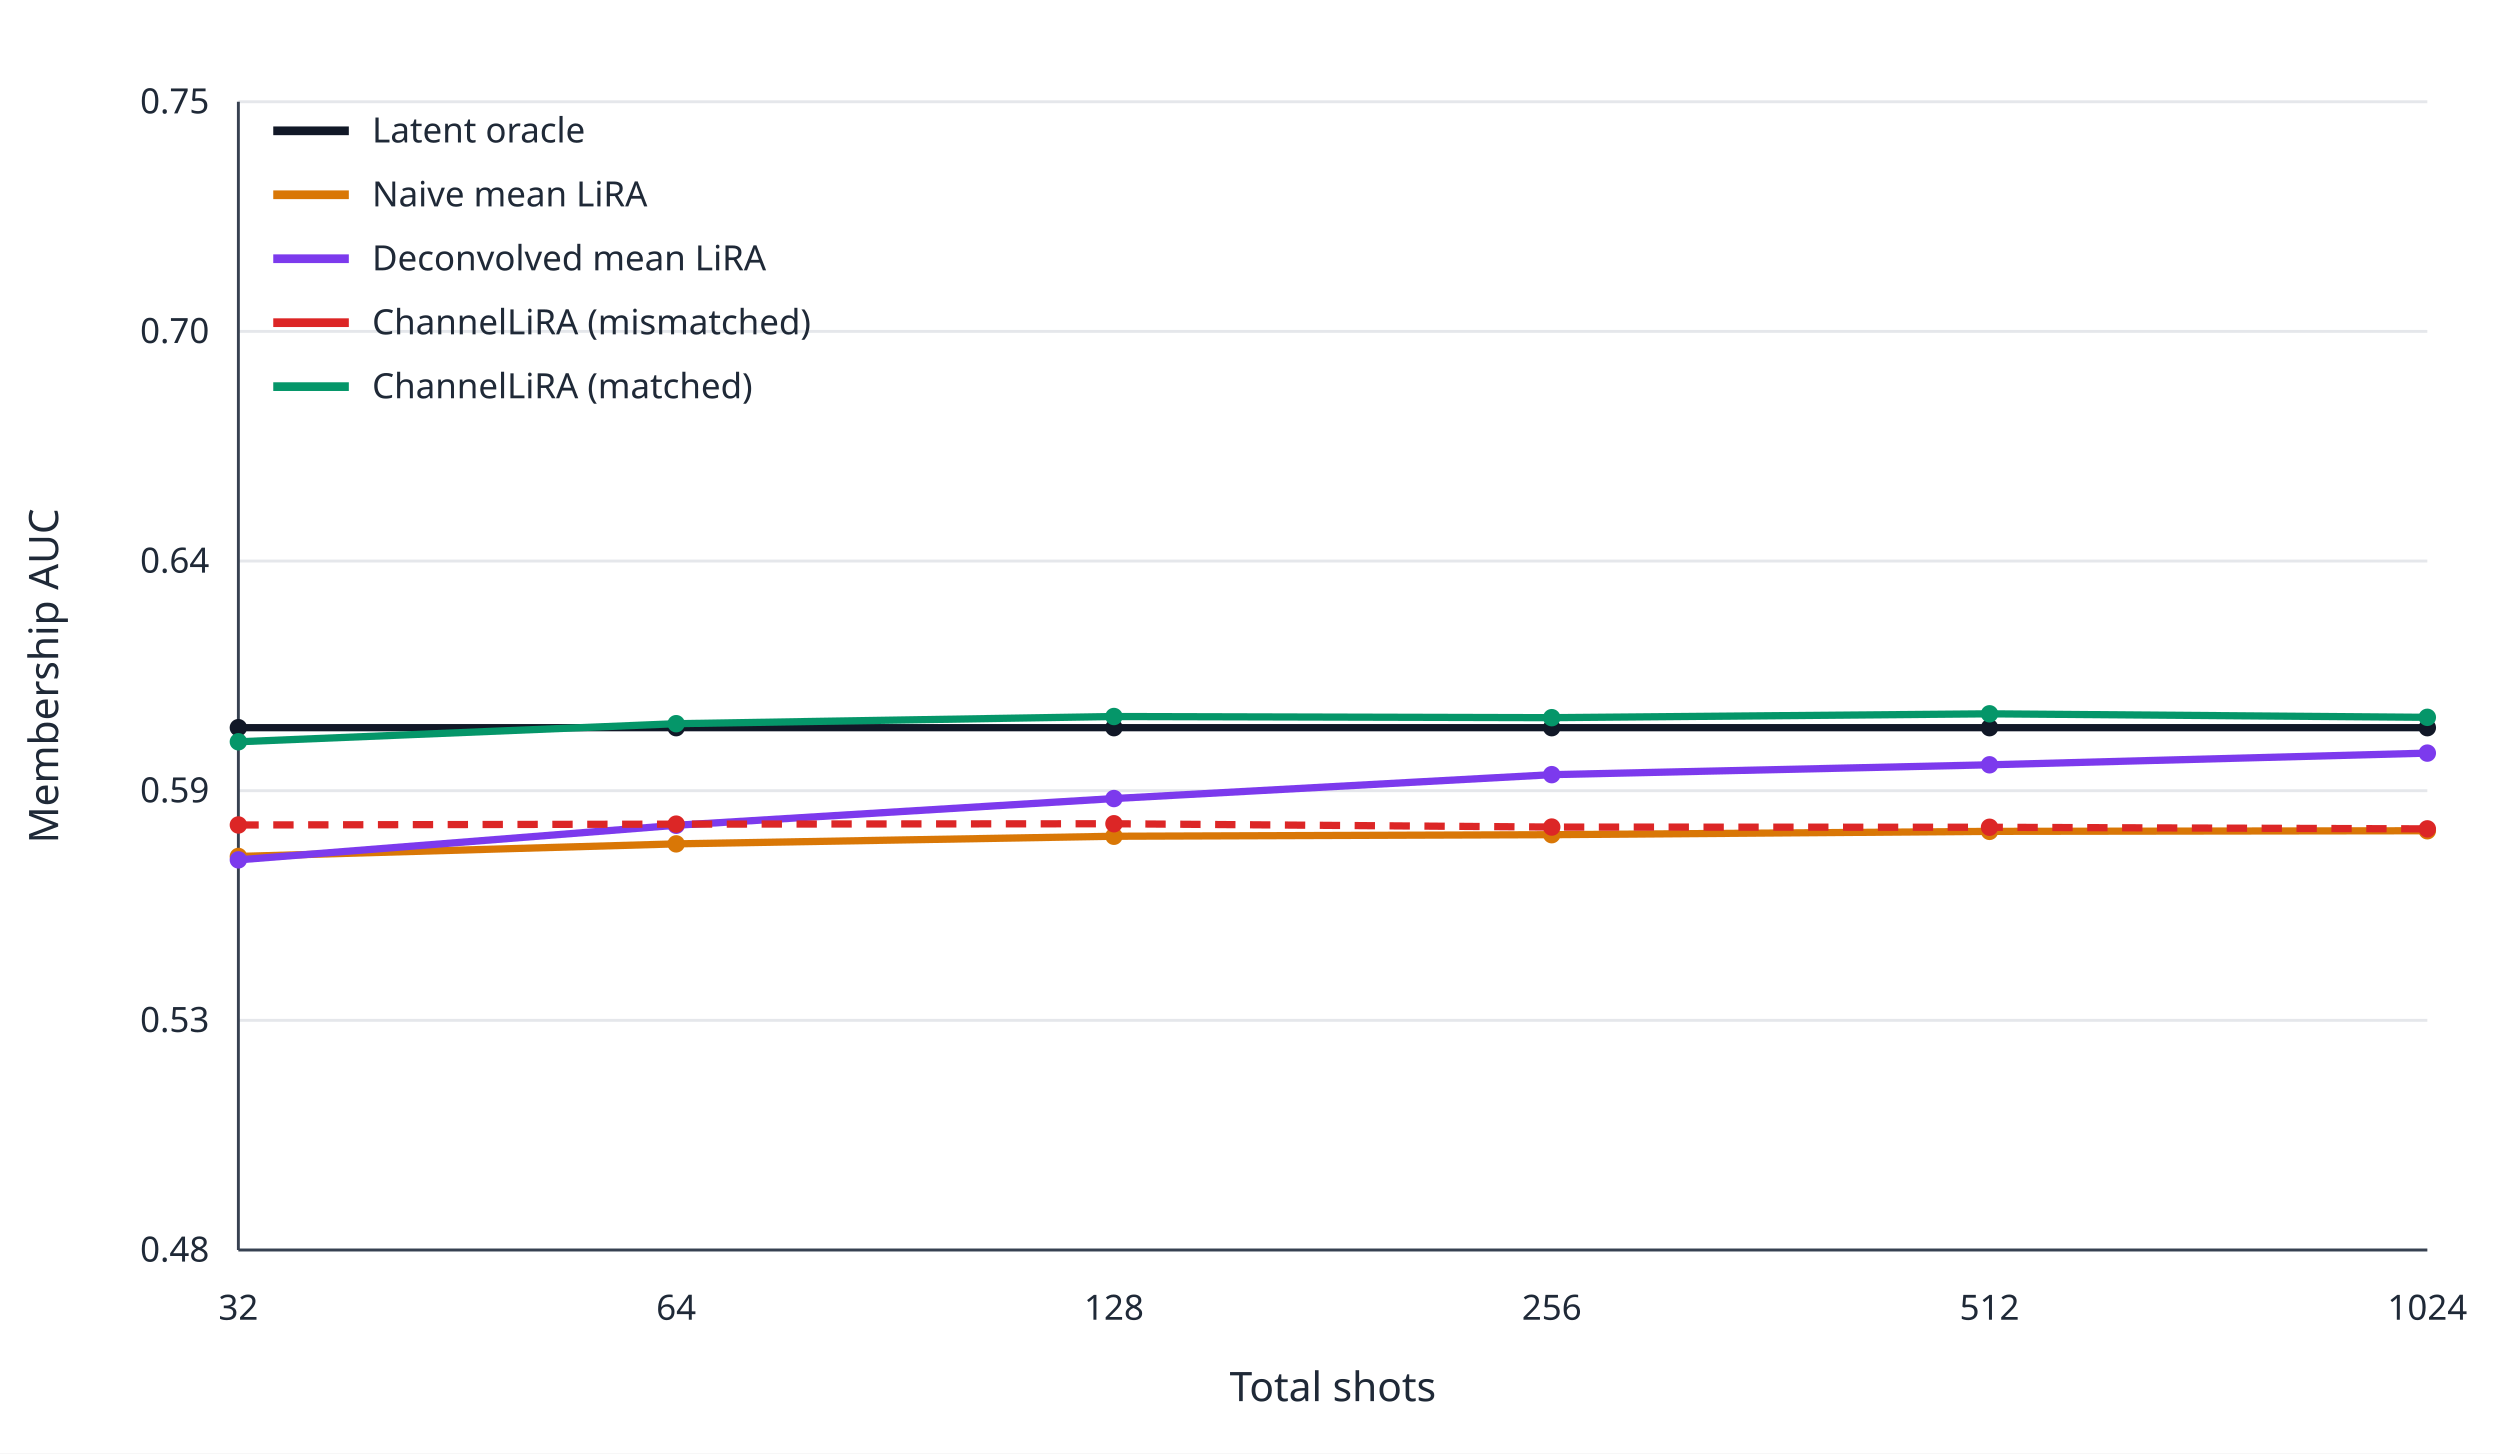
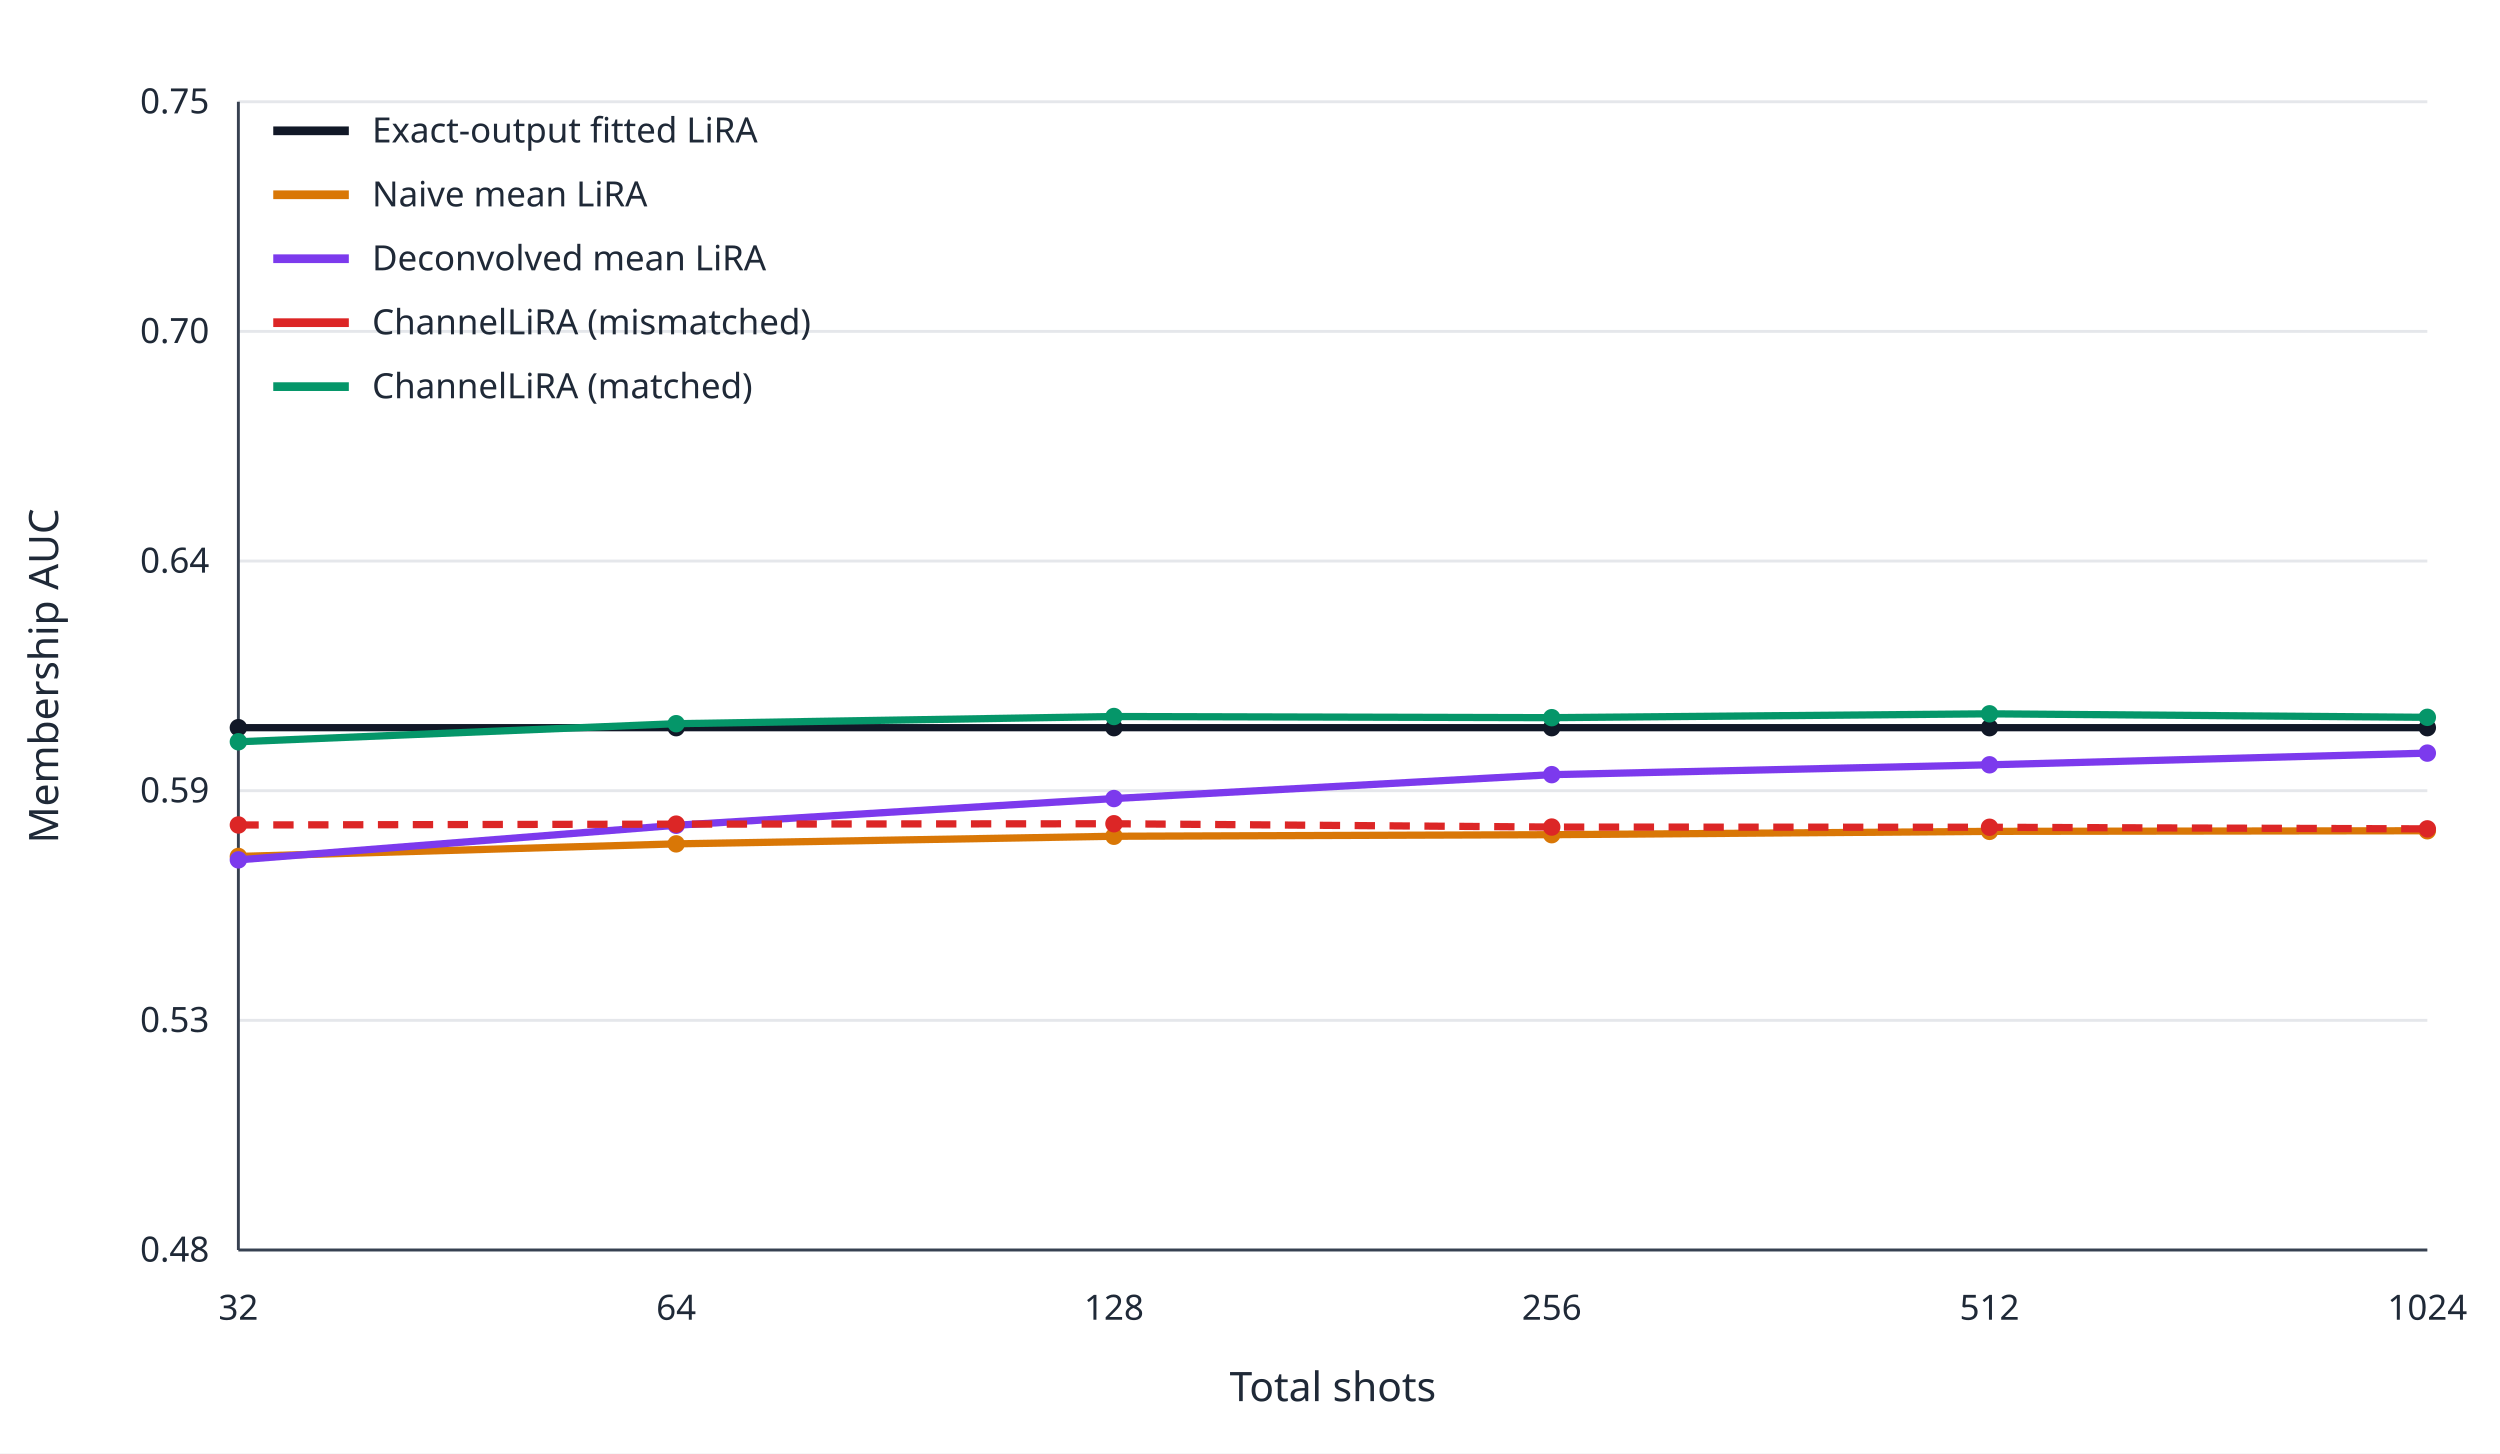
<svg xmlns="http://www.w3.org/2000/svg" width="860" height="500" viewBox="0 0 860 500">
  <rect width="100%" height="100%" fill="white" />
  <style>text{font-family:system-ui,sans-serif;fill:#1f2937}.axis{stroke:#374151;stroke-width:1}.grid{stroke:#e5e7eb;stroke-width:1}</style>
  <line class="grid" x1="82" y1="430.00" x2="835" y2="430.00" />
  <text x="72" y="434.00" font-size="12" text-anchor="end">0.48</text>
  <line class="grid" x1="82" y1="351.00" x2="835" y2="351.00" />
  <text x="72" y="355.00" font-size="12" text-anchor="end">0.53</text>
  <line class="grid" x1="82" y1="272.00" x2="835" y2="272.00" />
  <text x="72" y="276.00" font-size="12" text-anchor="end">0.59</text>
  <line class="grid" x1="82" y1="193.00" x2="835" y2="193.00" />
  <text x="72" y="197.00" font-size="12" text-anchor="end">0.64</text>
  <line class="grid" x1="82" y1="114.00" x2="835" y2="114.00" />
  <text x="72" y="118.00" font-size="12" text-anchor="end">0.70</text>
  <line class="grid" x1="82" y1="35.00" x2="835" y2="35.00" />
  <text x="72" y="39.00" font-size="12" text-anchor="end">0.75</text>
  <line class="axis" x1="82" y1="35" x2="82" y2="430" />
  <line class="axis" x1="82" y1="430" x2="835" y2="430" />
  <text x="82.00" y="454" font-size="12" text-anchor="middle">32</text>
  <text x="232.60" y="454" font-size="12" text-anchor="middle">64</text>
  <text x="383.20" y="454" font-size="12" text-anchor="middle">128</text>
  <text x="533.80" y="454" font-size="12" text-anchor="middle">256</text>
  <text x="684.40" y="454" font-size="12" text-anchor="middle">512</text>
  <text x="835.00" y="454" font-size="12" text-anchor="middle">1024</text>
  <text x="458.50" y="482" font-size="14" text-anchor="middle">Total shots</text>
  <text transform="translate(20 232.50) rotate(-90)" font-size="14" text-anchor="middle">Membership AUC</text>
  <polyline points="82.00,250.32 232.60,250.32 383.20,250.32 533.80,250.32 684.40,250.32 835.00,250.32" fill="none" stroke="#111827" stroke-width="2.5" />
  <circle cx="82.00" cy="250.32" r="3" fill="#111827" />
  <circle cx="232.60" cy="250.32" r="3" fill="#111827" />
  <circle cx="383.20" cy="250.32" r="3" fill="#111827" />
  <circle cx="533.80" cy="250.32" r="3" fill="#111827" />
  <circle cx="684.40" cy="250.32" r="3" fill="#111827" />
  <circle cx="835.00" cy="250.32" r="3" fill="#111827" />
  <polyline points="82.00,294.62 232.60,290.29 383.20,287.67 533.80,287.13 684.40,285.99 835.00,285.78" fill="none" stroke="#d97706" stroke-width="2.5" />
  <circle cx="82.00" cy="294.62" r="3" fill="#d97706" />
  <circle cx="232.60" cy="290.29" r="3" fill="#d97706" />
  <circle cx="383.20" cy="287.67" r="3" fill="#d97706" />
  <circle cx="533.80" cy="287.13" r="3" fill="#d97706" />
  <circle cx="684.40" cy="285.99" r="3" fill="#d97706" />
  <circle cx="835.00" cy="285.78" r="3" fill="#d97706" />
  <polyline points="82.00,295.79 232.60,283.89 383.20,274.70 533.80,266.48 684.40,263.09 835.00,259.07" fill="none" stroke="#7c3aed" stroke-width="2.5" />
  <circle cx="82.00" cy="295.79" r="3" fill="#7c3aed" />
  <circle cx="232.60" cy="283.89" r="3" fill="#7c3aed" />
  <circle cx="383.20" cy="274.70" r="3" fill="#7c3aed" />
  <circle cx="533.80" cy="266.48" r="3" fill="#7c3aed" />
  <circle cx="684.40" cy="263.09" r="3" fill="#7c3aed" />
  <circle cx="835.00" cy="259.07" r="3" fill="#7c3aed" />
  <polyline points="82.00,283.79 232.60,283.50 383.20,283.37 533.80,284.51 684.40,284.58 835.00,285.13" fill="none" stroke="#dc2626" stroke-width="2.5" stroke-dasharray="7 5" />
  <circle cx="82.00" cy="283.79" r="3" fill="#dc2626" />
  <circle cx="232.60" cy="283.50" r="3" fill="#dc2626" />
  <circle cx="383.20" cy="283.37" r="3" fill="#dc2626" />
  <circle cx="533.80" cy="284.51" r="3" fill="#dc2626" />
  <circle cx="684.40" cy="284.58" r="3" fill="#dc2626" />
  <circle cx="835.00" cy="285.13" r="3" fill="#dc2626" />
  <polyline points="82.00,255.17 232.60,248.95 383.20,246.48 533.80,246.88 684.40,245.55 835.00,246.76" fill="none" stroke="#059669" stroke-width="2.5" />
  <circle cx="82.00" cy="255.17" r="3" fill="#059669" />
  <circle cx="232.60" cy="248.95" r="3" fill="#059669" />
  <circle cx="383.20" cy="246.48" r="3" fill="#059669" />
  <circle cx="533.80" cy="246.88" r="3" fill="#059669" />
  <circle cx="684.40" cy="245.55" r="3" fill="#059669" />
  <circle cx="835.00" cy="246.76" r="3" fill="#059669" />
  <line x1="94" y1="45" x2="120" y2="45" stroke="#111827" stroke-width="3" />
-   <text x="128" y="49" font-size="12">Latent oracle</text>
+   <text x="128" y="49" font-size="12">Exact-output fitted LiRA</text>
  <line x1="94" y1="67" x2="120" y2="67" stroke="#d97706" stroke-width="3" />
  <text x="128" y="71" font-size="12">Naive mean LiRA</text>
  <line x1="94" y1="89" x2="120" y2="89" stroke="#7c3aed" stroke-width="3" />
  <text x="128" y="93" font-size="12">Deconvolved mean LiRA</text>
  <line x1="94" y1="111" x2="120" y2="111" stroke="#dc2626" stroke-width="3" />
  <text x="128" y="115" font-size="12">ChannelLiRA (mismatched)</text>
  <line x1="94" y1="133" x2="120" y2="133" stroke="#059669" stroke-width="3" />
  <text x="128" y="137" font-size="12">ChannelLiRA (matched)</text>
</svg>
